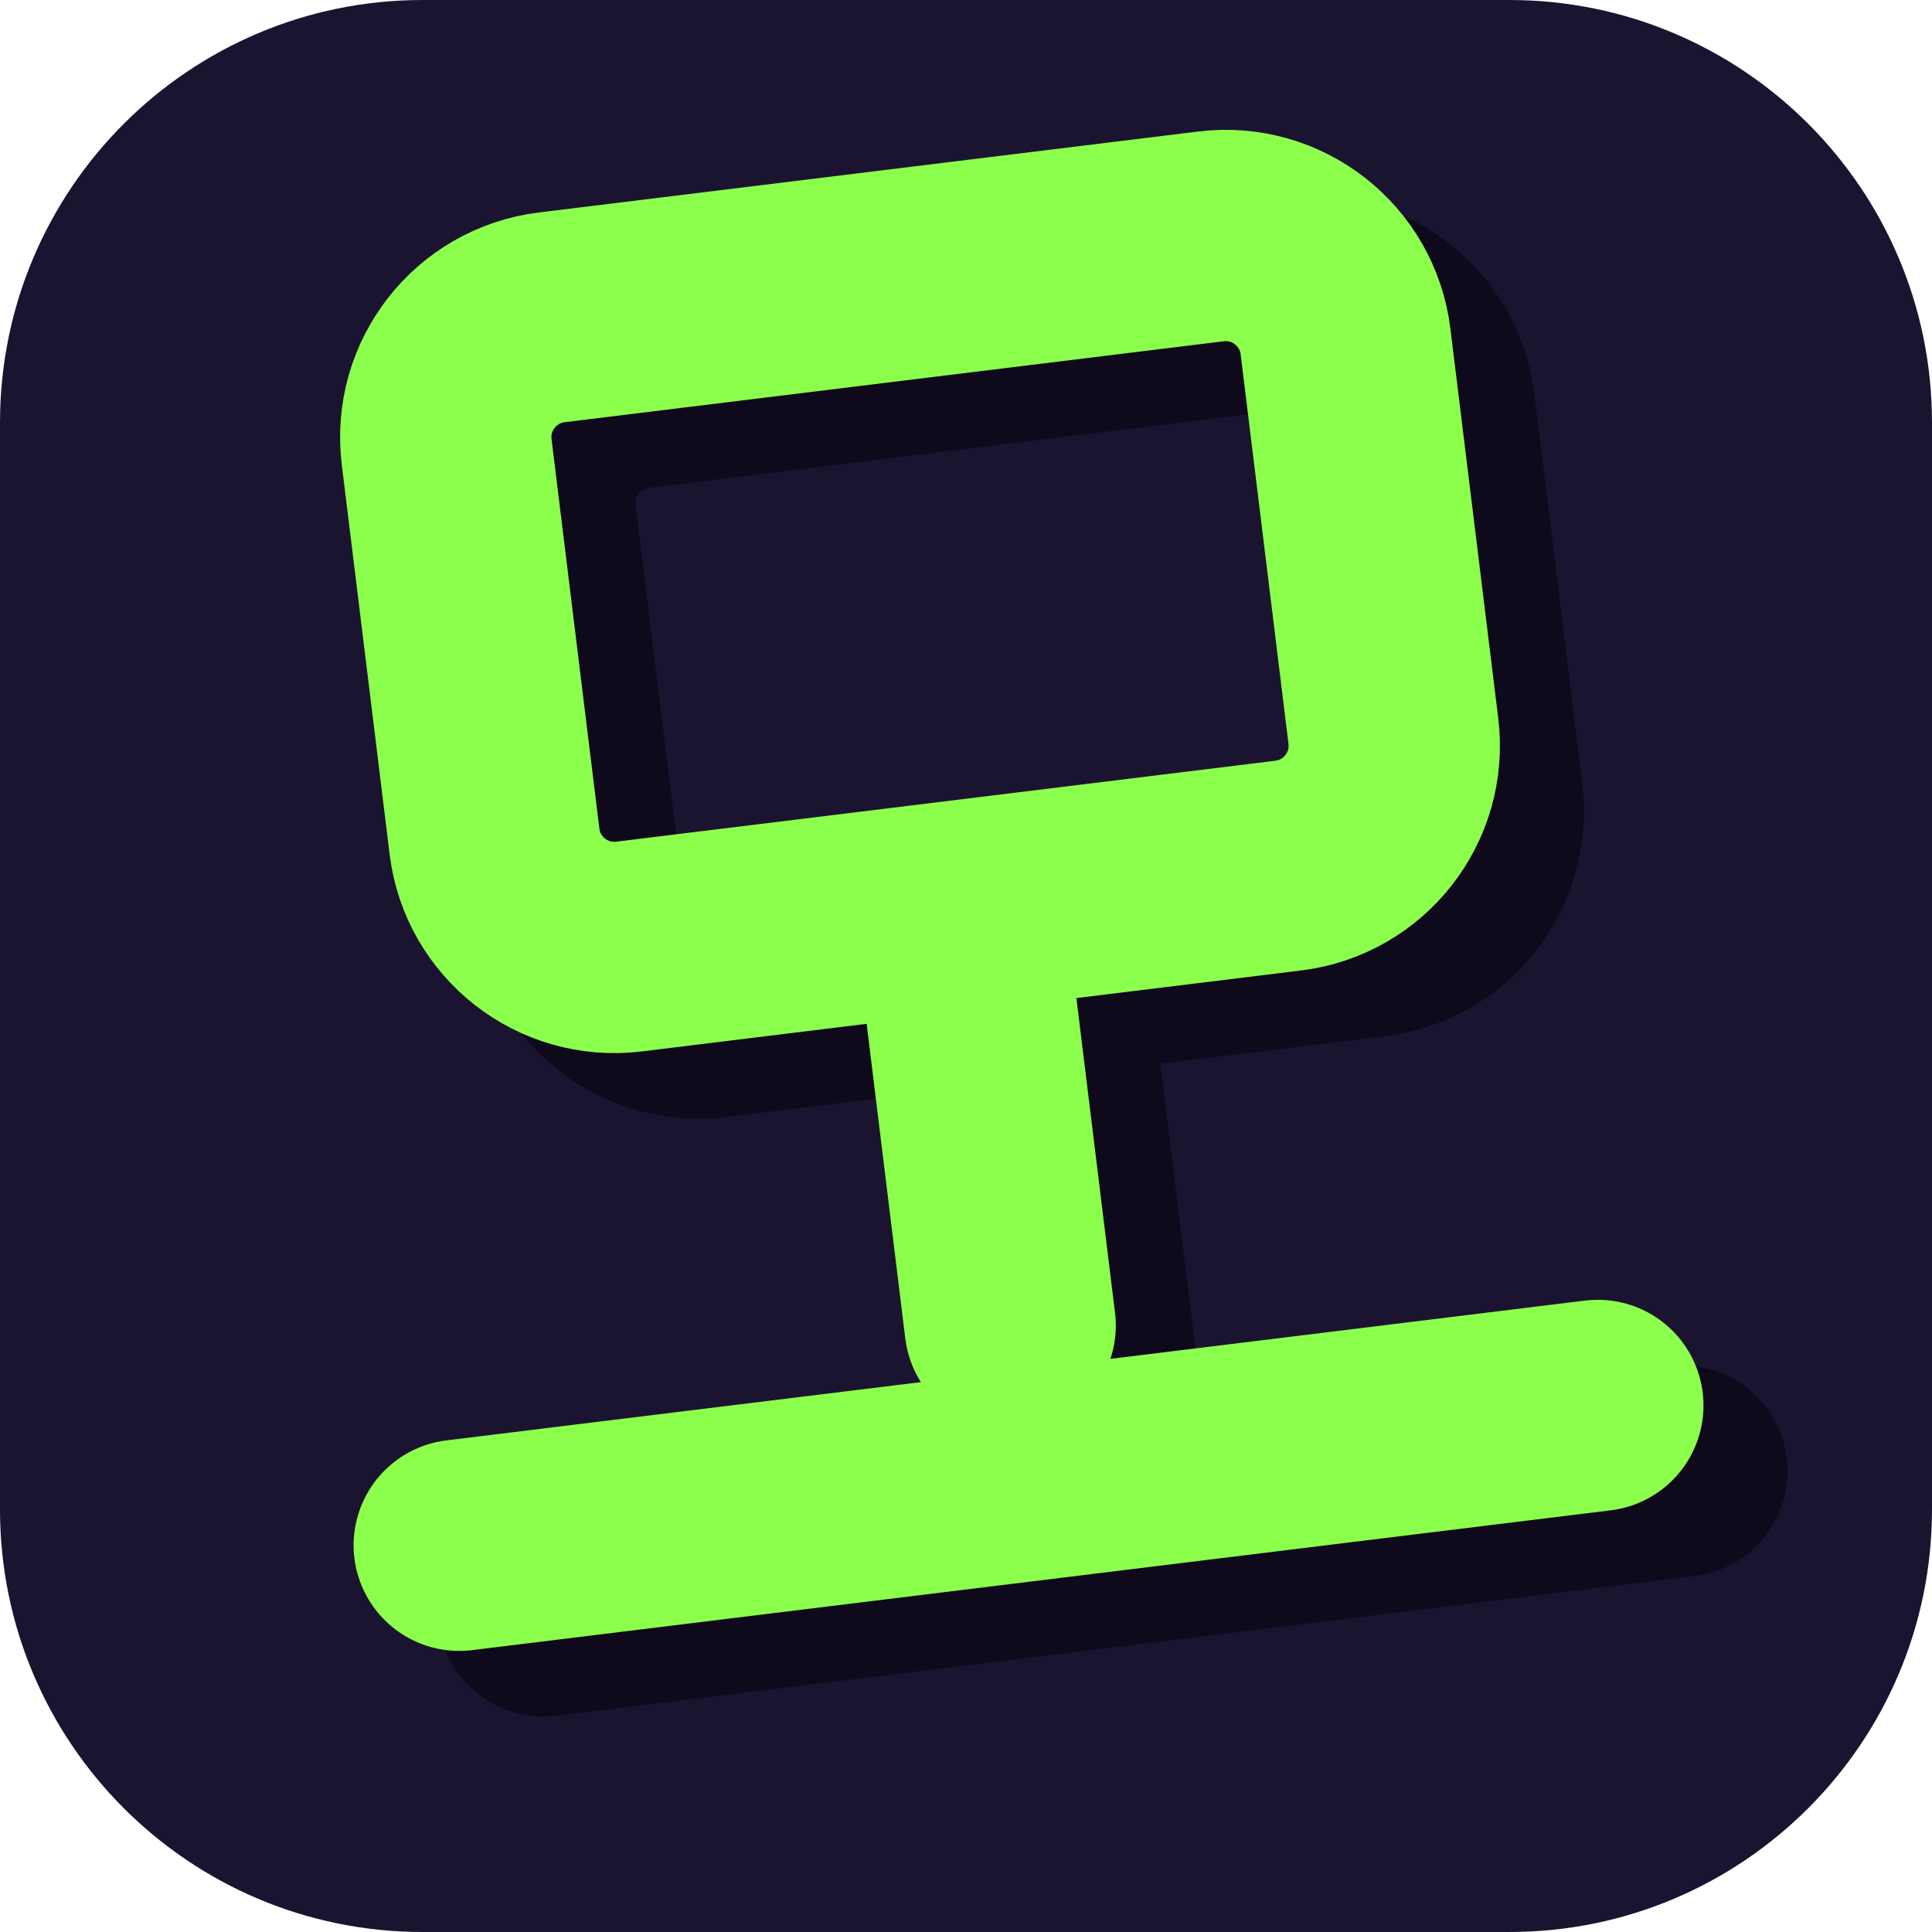
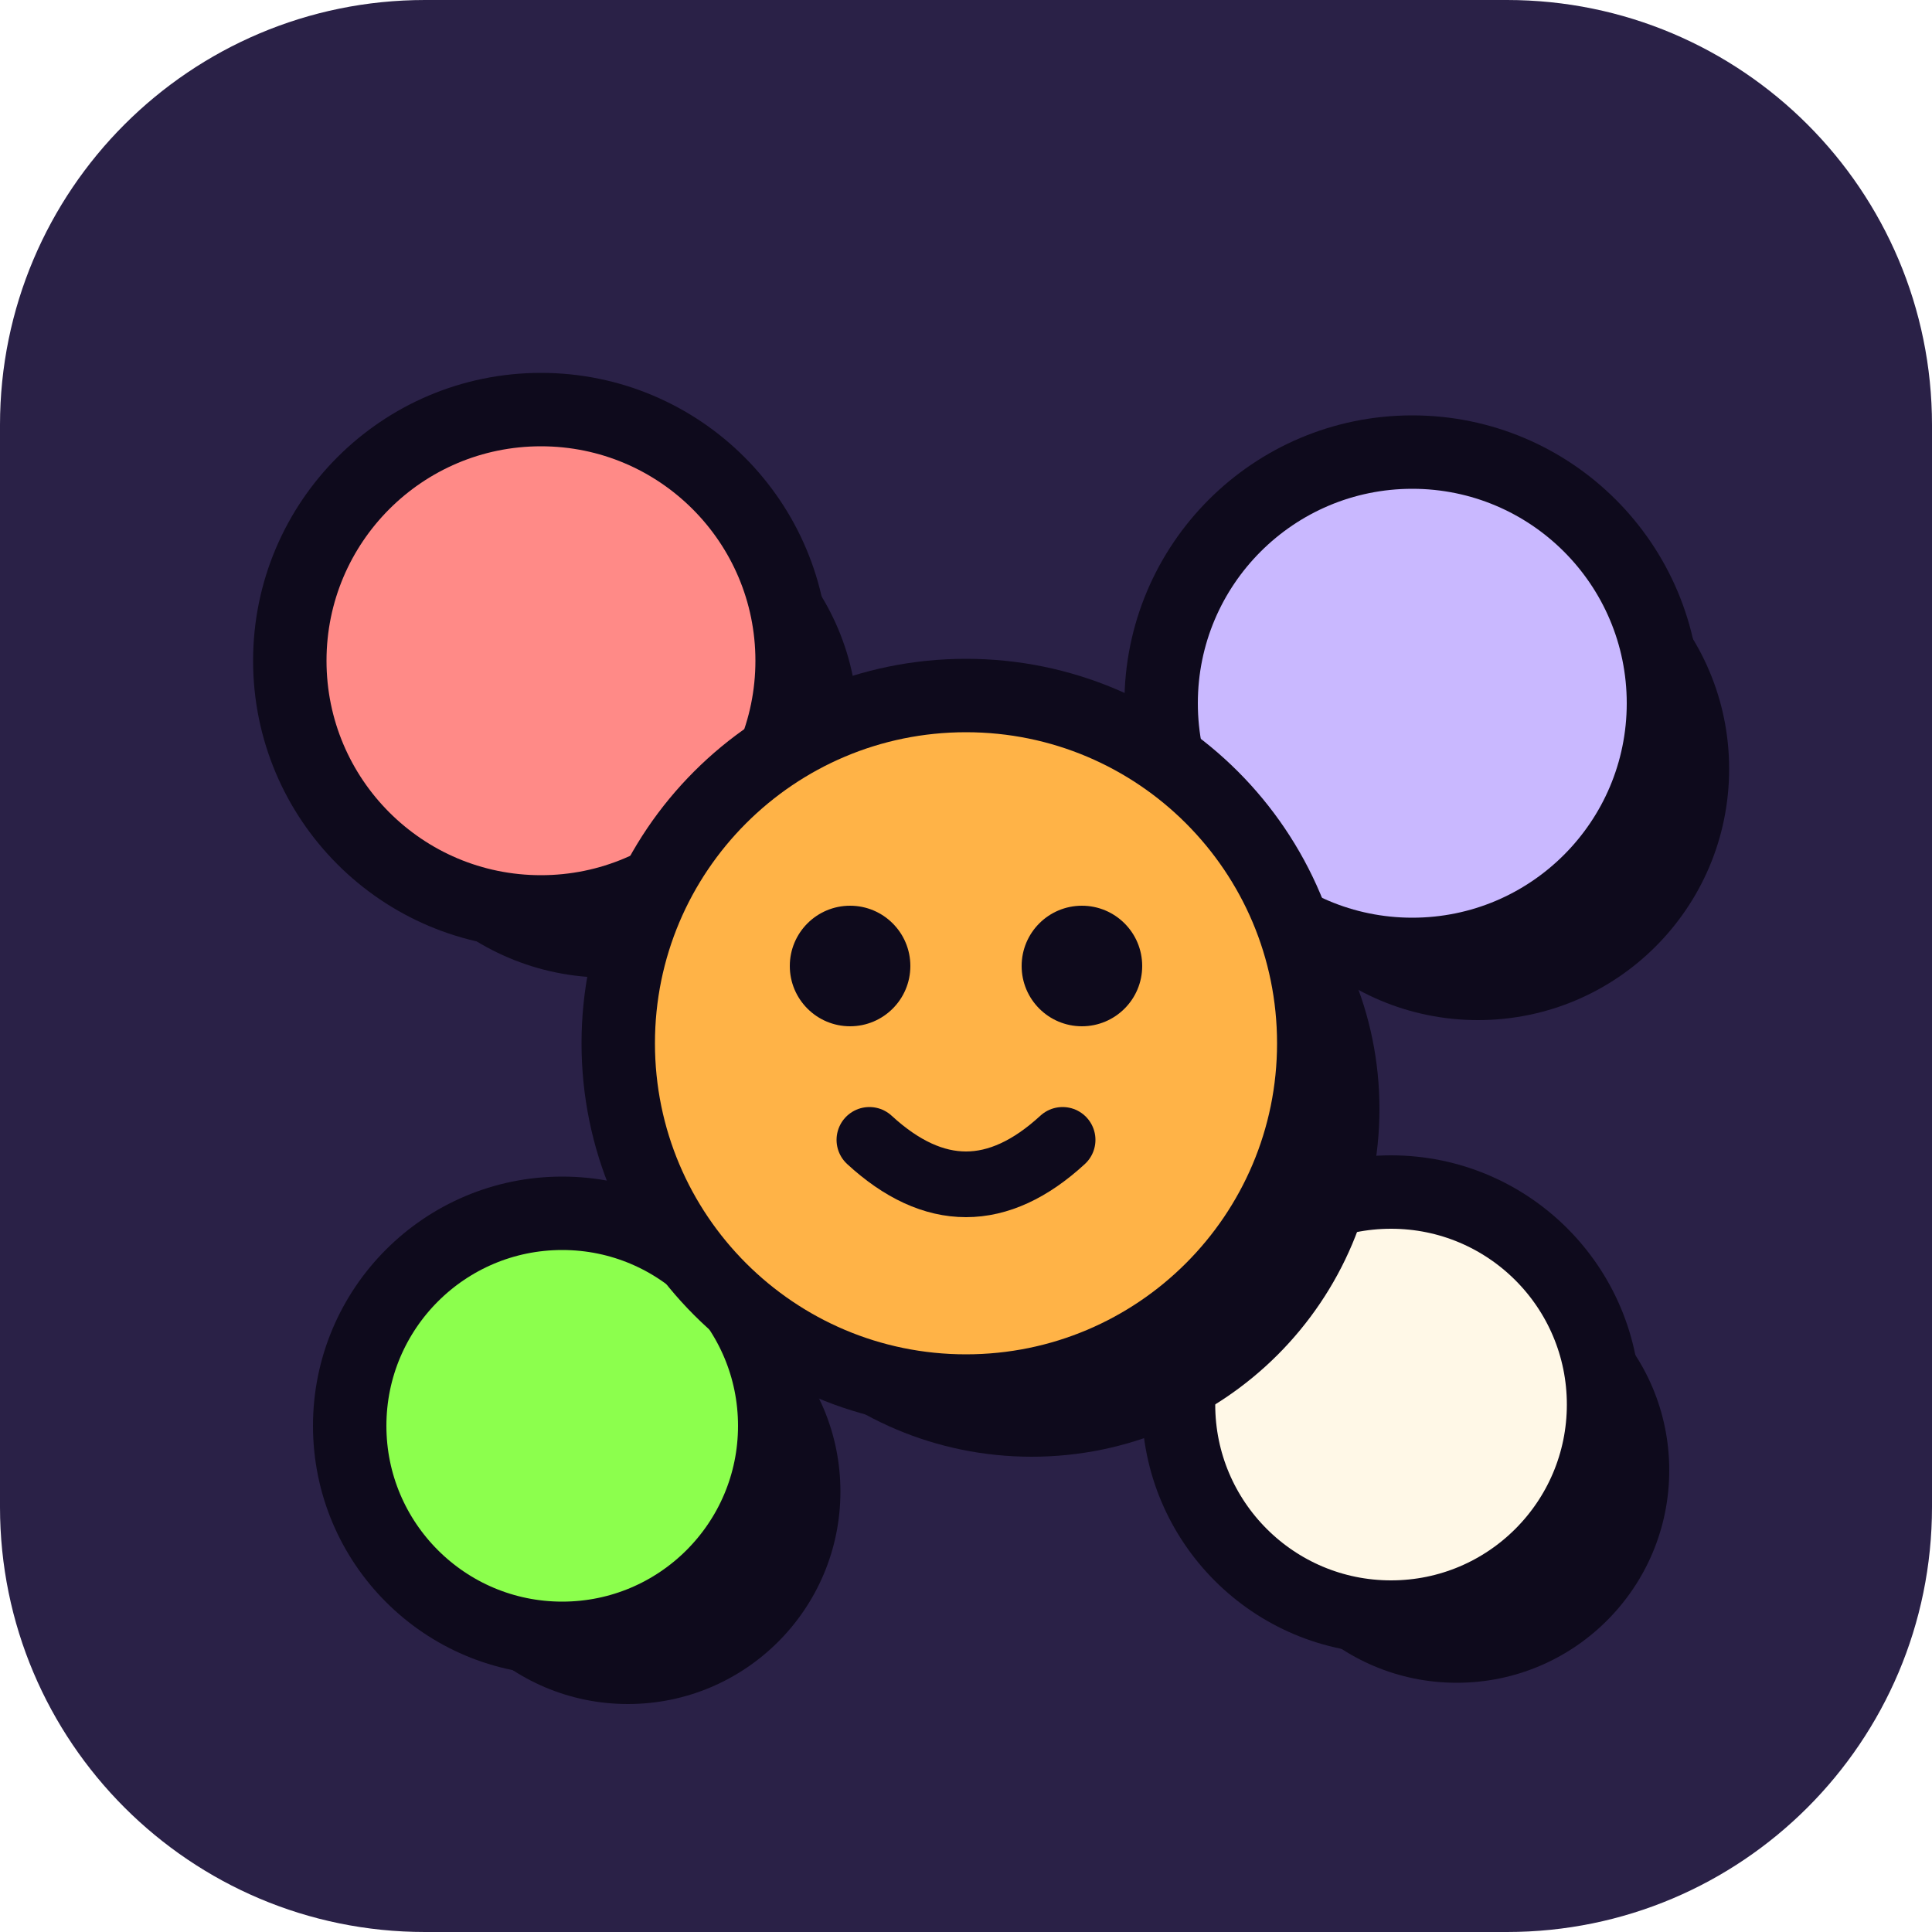
- <svg xmlns="http://www.w3.org/2000/svg" viewBox="0 0 64 64">
-   <rect width="64" height="64" rx="14" fill="#1b1430" />
-   <defs>
-     <g id="g" fill="none" stroke-linejoin="round">
-       <rect x="17" y="9" width="30" height="21" rx="4" stroke-width="7" />
-       <path d="M32 33v11M13 49h38" stroke-width="7" stroke-linecap="round" />
-     </g>
-   </defs>
-   <g transform="rotate(-7 32 32)">
-     <use href="#g" x="2.5" y="2.5" stroke="#0e0a1c" />
-     <use href="#g" stroke="#8cff4d" />
+ <svg xmlns="http://www.w3.org/2000/svg" viewBox="0 0 100 100" width="100" height="100" stroke-linejoin="round" stroke-linecap="round">
+   <rect width="100" height="100" rx="22" fill="#2a2147" />
+   <g>
+     <circle cx="31.4" cy="37.6" r="13" fill="#0e0a1c" />
+     <circle cx="28" cy="34.2" r="13" fill="#ff8a87" stroke="#0e0a1c" stroke-width="3.8" />
+   </g>
+   <g>
+     <circle cx="76.5" cy="39.8" r="13" fill="#0e0a1c" />
+     <circle cx="73.1" cy="36.4" r="13" fill="#c9b8ff" stroke="#0e0a1c" stroke-width="3.8" />
+   </g>
+   <g>
+     <circle cx="32.5" cy="77.2" r="11" fill="#0e0a1c" />
+     <circle cx="29.1" cy="73.8" r="11" fill="#8cff4d" stroke="#0e0a1c" stroke-width="3.8" />
+   </g>
+   <g>
+     <circle cx="75.4" cy="76.1" r="11" fill="#0e0a1c" />
+     <circle cx="72" cy="72.7" r="11" fill="#fff8e7" stroke="#0e0a1c" stroke-width="3.8" />
+   </g>
+   <g>
+     <circle cx="53.4" cy="57.4" r="18" fill="#0e0a1c" />
+     <circle cx="50" cy="54" r="18" fill="#ffb347" stroke="#0e0a1c" stroke-width="3.8" />
+     <circle cx="44" cy="50" r="3.12" fill="#0e0a1c" />
+     <circle cx="56" cy="50" r="3.12" fill="#0e0a1c" />
+     <path d="M45 59q5 4.6 10 0" fill="none" stroke="#0e0a1c" stroke-width="3.4" />
  </g>
</svg>
